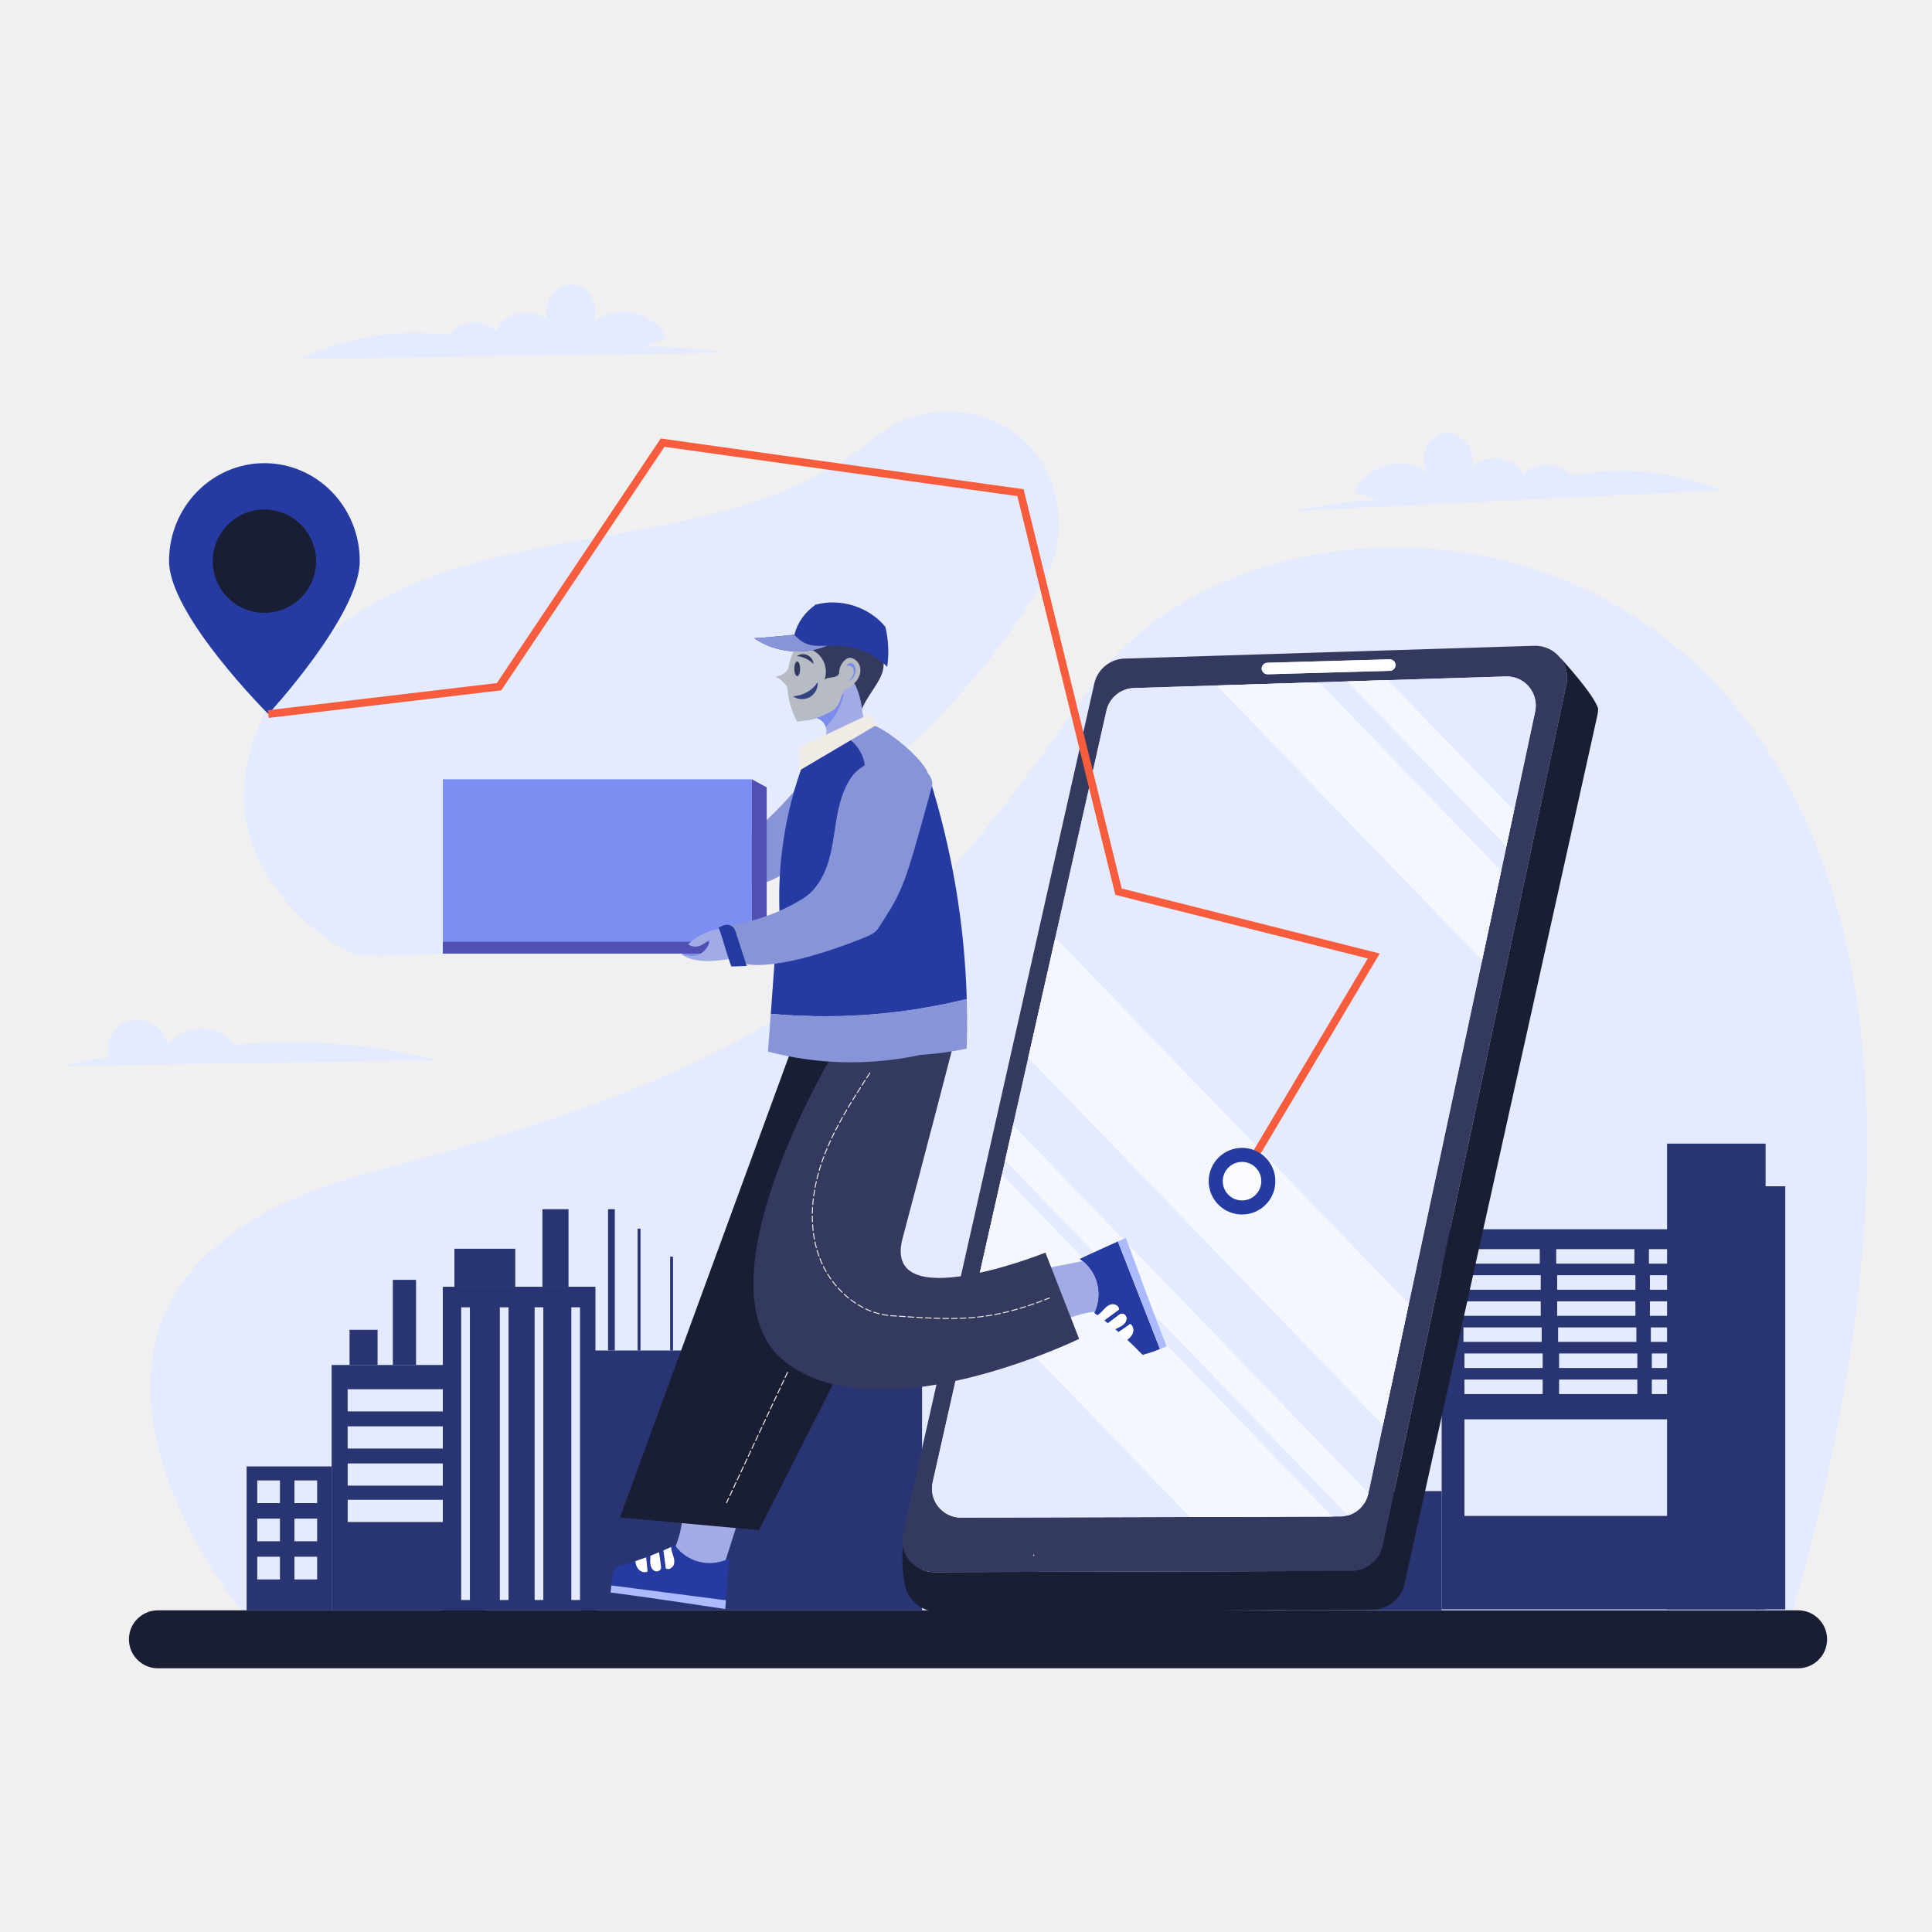
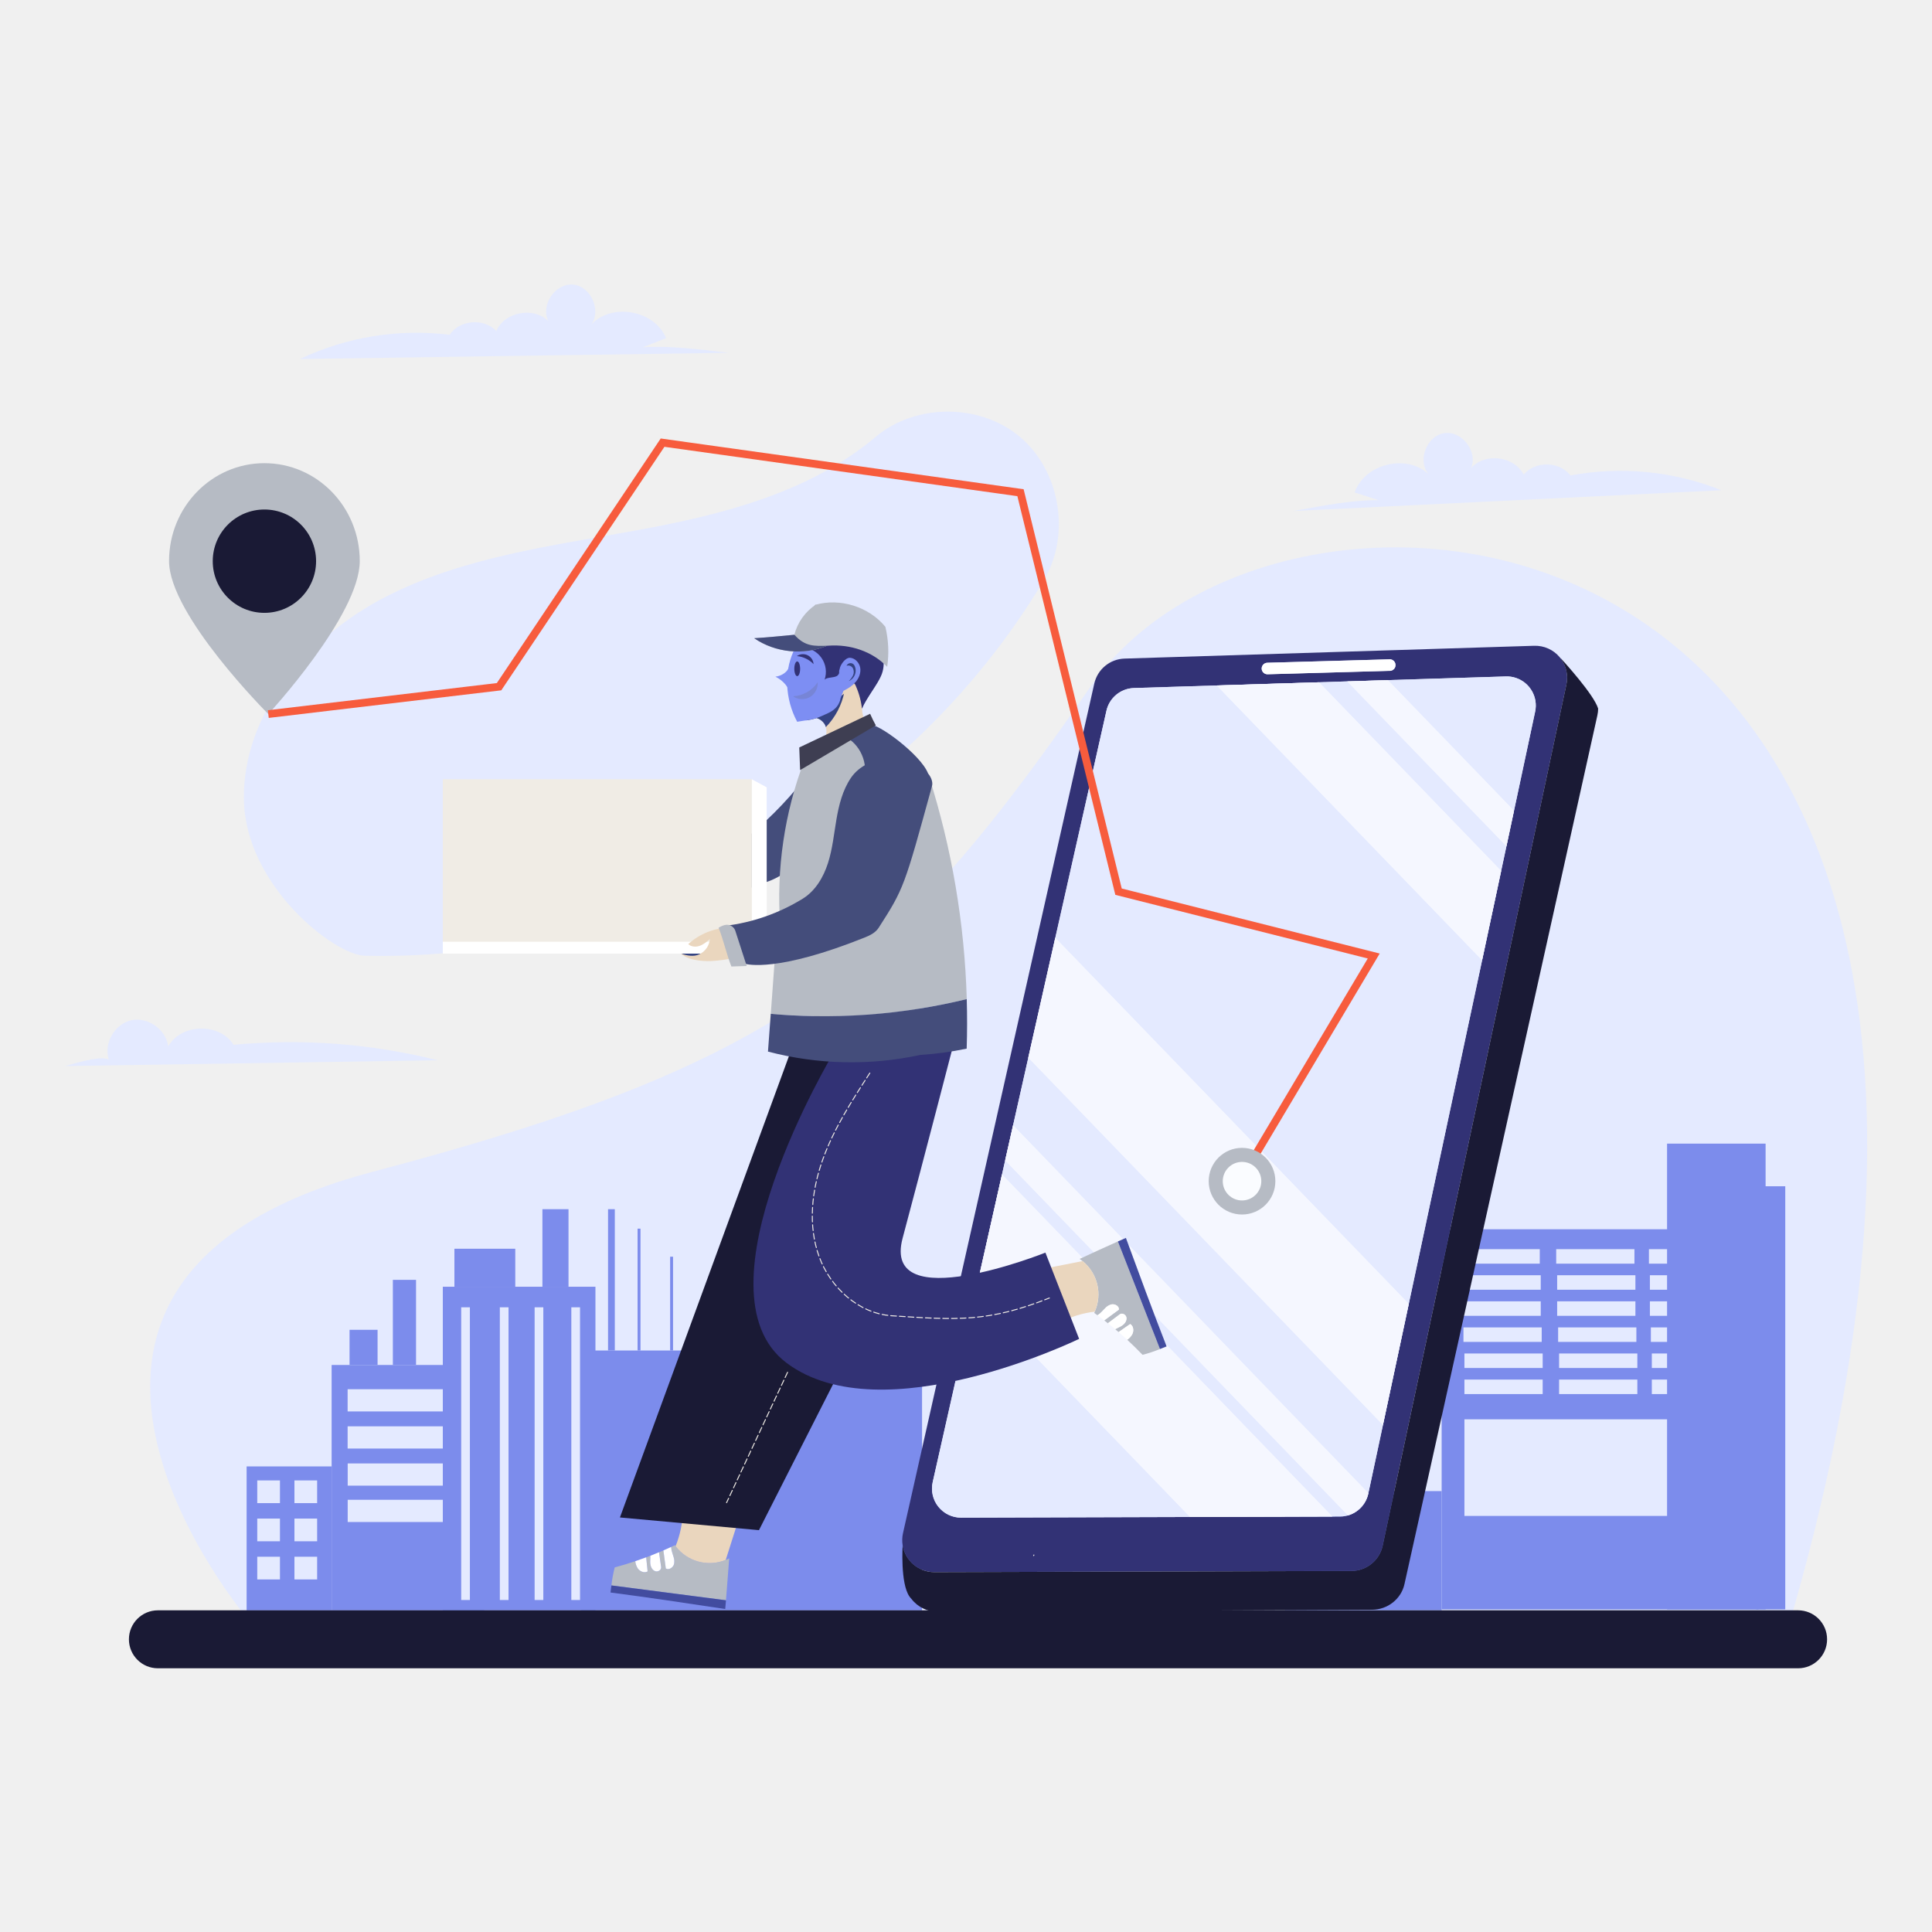
<svg xmlns="http://www.w3.org/2000/svg" data-name="Layer 1" viewBox="0 0 2000 2000" id="DeliveryLocation">
-   <g data-name="Layer 5" fill="#acbaff" class="color000000 svgShape">
+   <g data-name="Layer 5" fill="#424c9f" class="color000000 svgShape">
    <path fill="#e4eaff" d="M258.39,1678.41s-301.33-352.15,127.14-465.29S926.9,1003.17,1129.46,710s1074.09-214.76,719.58,982Z" class="colore2eefc svgShape" />
    <path fill="#e4eaff" d="M377.24,989.35c280.88,6.78,560.07-147.65,703.59-389.18,27.71-46.64,16.68-112.59-24.7-147.67s-108.25-35.17-149.72-.19c-68.65,57.89-159.68,80.71-248,96.79s-179.46,27.76-259.33,68.8S251.24,737.6,252.49,827.39,346.54,988.61,377.24,989.35Z" class="colore2eefc svgShape" />
-     <rect width="328" height="393.49" x="1492.39" y="1272.53" fill="#293573" class="colorccdeff svgShape" />
+     <rect width="328" height="393.49" x="1492.39" y="1272.53" fill="#7c8cec" class="colorccdeff svgShape" />
    <rect width="81" height="15" x="1512.97" y="1293.13" fill="#e4eaff" class="colore2eefc svgShape" />
    <rect width="81" height="15" x="1610.97" y="1293.13" fill="#e4eaff" class="colore2eefc svgShape" />
    <rect width="81" height="15" x="1706.97" y="1293.13" fill="#e4eaff" class="colore2eefc svgShape" />
    <rect width="81" height="15" x="1513.97" y="1320.13" fill="#e4eaff" class="colore2eefc svgShape" />
    <rect width="81" height="15" x="1611.97" y="1320.13" fill="#e4eaff" class="colore2eefc svgShape" />
    <rect width="81" height="15" x="1707.97" y="1320.13" fill="#e4eaff" class="colore2eefc svgShape" />
    <rect width="81" height="15" x="1513.97" y="1347.13" fill="#e4eaff" class="colore2eefc svgShape" />
    <rect width="81" height="15" x="1611.97" y="1347.13" fill="#e4eaff" class="colore2eefc svgShape" />
    <rect width="81" height="15" x="1707.97" y="1347.13" fill="#e4eaff" class="colore2eefc svgShape" />
    <rect width="81" height="15" x="1514.97" y="1374.13" fill="#e4eaff" class="colore2eefc svgShape" />
    <rect width="81" height="15" x="1612.97" y="1374.13" fill="#e4eaff" class="colore2eefc svgShape" />
    <rect width="81" height="15" x="1708.97" y="1374.13" fill="#e4eaff" class="colore2eefc svgShape" />
    <rect width="81" height="15" x="1515.97" y="1401.13" fill="#e4eaff" class="colore2eefc svgShape" />
    <rect width="81" height="15" x="1613.97" y="1401.13" fill="#e4eaff" class="colore2eefc svgShape" />
    <rect width="81" height="15" x="1709.97" y="1401.13" fill="#e4eaff" class="colore2eefc svgShape" />
    <rect width="81" height="15" x="1515.97" y="1428.13" fill="#e4eaff" class="colore2eefc svgShape" />
    <rect width="81" height="15" x="1613.97" y="1428.13" fill="#e4eaff" class="colore2eefc svgShape" />
    <rect width="81" height="15" x="1709.97" y="1428.13" fill="#e4eaff" class="colore2eefc svgShape" />
    <rect width="275" height="100" x="1515.97" y="1469.28" fill="#e4eaff" class="colore2eefc svgShape" />
-     <rect width="102" height="482.15" x="1725.74" y="1183.88" fill="#293573" class="colorccdeff svgShape" />
-     <rect width="30" height="438" x="1818.1" y="1228.02" fill="#293573" class="colorccdeff svgShape" />
-     <rect width="158" height="254" x="343.3" y="1413.03" fill="#293573" class="colorccdeff svgShape" />
+     <rect width="102" height="482.15" x="1725.74" y="1183.88" fill="#7c8cec" class="colorccdeff svgShape" />
+     <rect width="30" height="438" x="1818.1" y="1228.02" fill="#7c8cec" class="colorccdeff svgShape" />
+     <rect width="158" height="254" x="343.3" y="1413.03" fill="#7c8cec" class="colorccdeff svgShape" />
    <rect width="117.5" height="23" x="359.87" y="1438.12" fill="#e4eaff" class="colore2eefc svgShape" />
    <rect width="117.5" height="23" x="359.87" y="1476.53" fill="#e4eaff" class="colore2eefc svgShape" />
    <rect width="117.5" height="23" x="359.93" y="1514.94" fill="#e4eaff" class="colore2eefc svgShape" />
    <rect width="117.5" height="23" x="359.93" y="1552.58" fill="#e4eaff" class="colore2eefc svgShape" />
-     <rect width="158" height="335" x="458.4" y="1332.03" fill="#293573" class="colorccdeff svgShape" />
-     <rect width="353.11" height="269" x="601.4" y="1398.03" fill="#293573" class="colorccdeff svgShape" />
-     <rect width="88" height="149" x="255.3" y="1518.03" fill="#293573" class="colorccdeff svgShape" />
-     <rect width="3" height="126.14" x="660.04" y="1271.89" fill="#293573" class="colorccdeff svgShape" />
-     <rect width="3" height="97.1" x="693.72" y="1300.93" fill="#293573" class="colorccdeff svgShape" />
-     <rect width="7" height="146.27" x="629.45" y="1251.76" fill="#293573" class="colorccdeff svgShape" />
-     <rect width="29" height="36.41" x="361.86" y="1376.62" fill="#293573" class="colorccdeff svgShape" />
-     <rect width="63" height="39.34" x="470.41" y="1292.69" fill="#293573" class="colorccdeff svgShape" />
-     <rect width="27" height="80.27" x="561.51" y="1251.76" fill="#293573" class="colorccdeff svgShape" />
-     <rect width="24" height="88.14" x="406.68" y="1324.9" fill="#293573" class="colorccdeff svgShape" />
+     <rect width="158" height="335" x="458.4" y="1332.03" fill="#7c8cec" class="colorccdeff svgShape" />
+     <rect width="353.11" height="269" x="601.4" y="1398.03" fill="#7c8cec" class="colorccdeff svgShape" />
+     <rect width="88" height="149" x="255.3" y="1518.03" fill="#7c8cec" class="colorccdeff svgShape" />
+     <rect width="3" height="126.14" x="660.04" y="1271.89" fill="#7c8cec" class="colorccdeff svgShape" />
+     <rect width="3" height="97.1" x="693.72" y="1300.93" fill="#7c8cec" class="colorccdeff svgShape" />
+     <rect width="7" height="146.27" x="629.45" y="1251.76" fill="#7c8cec" class="colorccdeff svgShape" />
+     <rect width="29" height="36.41" x="361.86" y="1376.62" fill="#7c8cec" class="colorccdeff svgShape" />
+     <rect width="63" height="39.34" x="470.41" y="1292.69" fill="#7c8cec" class="colorccdeff svgShape" />
+     <rect width="27" height="80.27" x="561.51" y="1251.76" fill="#7c8cec" class="colorccdeff svgShape" />
+     <rect width="24" height="88.14" x="406.68" y="1324.9" fill="#7c8cec" class="colorccdeff svgShape" />
    <rect width="23.5" height="23.5" x="266.3" y="1532.53" fill="#e4eaff" class="colore2eefc svgShape" />
    <rect width="23.5" height="23.5" x="304.8" y="1532.53" fill="#e4eaff" class="colore2eefc svgShape" />
    <rect width="23.5" height="23.5" x="266.3" y="1572.03" fill="#e4eaff" class="colore2eefc svgShape" />
    <rect width="23.5" height="23.5" x="304.8" y="1572.03" fill="#e4eaff" class="colore2eefc svgShape" />
    <rect width="23.5" height="23.5" x="266.3" y="1611.53" fill="#e4eaff" class="colore2eefc svgShape" />
    <rect width="23.5" height="23.5" x="304.8" y="1611.53" fill="#e4eaff" class="colore2eefc svgShape" />
    <rect width="9" height="303" x="477.43" y="1353.32" fill="#e4eaff" class="colore2eefc svgShape" />
    <rect width="9" height="303" x="517.43" y="1353.32" fill="#e4eaff" class="colore2eefc svgShape" />
    <rect width="9" height="303" x="553.44" y="1353.32" fill="#e4eaff" class="colore2eefc svgShape" />
    <rect width="9" height="303" x="591.44" y="1353.32" fill="#e4eaff" class="colore2eefc svgShape" />
-     <rect width="162" height="123.31" x="1330.39" y="1543.57" fill="#293573" class="colorccdeff svgShape" />
-     <rect width="6" height="6" x="1638.43" y="1635.76" fill="#293573" class="colorccdeff svgShape" />
-     <path fill="#8794d8" d="M832.33,806.72A387.52,387.52,0,0,1,687.57,920c3.91,12.51,17.45,20.14,30.55,20.73s25.77-4.49,37.46-10.43,23-12.89,35.62-16.51a70.18,70.18,0,0,0,45.56-42.07C844.29,851.66,841.78,828.09,832.33,806.72Z" class="colore44531 svgShape" />
-     <path fill="#a1abe6" d="M896.18,723.15c-7.31,8.44-3.22,26.45,7.11,26.93-15.06-1-39.73,9.49-53.52,19.19a15.76,15.76,0,0,0,5.15-16.64,12.81,12.81,0,0,0-1.56-3.43,14.72,14.72,0,0,0-8-5.89,15.59,15.59,0,0,0-11.13.62,90.11,90.11,0,0,0,12.15-8.06,93.73,93.73,0,0,0,22.79-26c4-2,8.3-3.7,12.79-4a18.33,18.33,0,0,1,3.77.18,13.89,13.89,0,0,1,8.42,4.34C897.11,713.79,898.9,720,896.18,723.15Z" class="colorfbb8a5 svgShape" />
-     <path fill="#263ba2" d="M751.53,1656.62l-118.6-15.39a136.3,136.3,0,0,1,3.41-18.64q10.74-2.89,21.3-6.45a17.29,17.29,0,0,0,2.49,7.32c2.21,3.3,6.9,5.3,10.28,3.24-.51-4.85-1-9.68-1.51-14.54,1.46-.53,2.89-1.08,4.35-1.65,0,.75,0,1.5,0,2.24-.12,2.75-.35,5.55.38,8.21s2.67,5.17,5.38,5.71,5.84-1.77,5.45-4.49q-1.06-7.64-2.16-15.28c1.51-.62,3-1.26,4.48-1.9q1.26,9.32,2.5,18.66c3.11,2,7.47-.84,8.45-4.4a13.66,13.66,0,0,0-.38-7.24c-.32-1.21-.73-2.41-1.11-3.58-.05-.17-.12-.35-.17-.52a23.2,23.2,0,0,1-1.32-6.51h0c1.3-.59,2.59-1.2,3.87-1.82.24.35.5.69.76,1a44.29,44.29,0,0,0,51.93,14.26c1.21-.5,2.41-1,3.56-1.64C753.81,1627.28,752.78,1641.35,751.53,1656.62Z" class="colorf75c3d svgShape" />
-     <path d="M750.76,1665.66c-39.49-6-79-11.91-118.75-17.1.29-2.45.6-4.91.92-7.33q59.31,7.71,118.6,15.39Q751.16,1661.06,750.76,1665.66Z" fill="#acbaff" class="color000000 svgShape" />
+     <rect width="162" height="123.31" x="1330.39" y="1543.57" fill="#7c8cec" class="colorccdeff svgShape" />
+     <rect width="6" height="6" x="1638.43" y="1635.76" fill="#7c8cec" class="colorccdeff svgShape" />
+     <path fill="#444d7b" d="M832.33,806.72A387.52,387.52,0,0,1,687.57,920c3.91,12.51,17.45,20.14,30.55,20.73s25.77-4.49,37.46-10.43,23-12.89,35.62-16.51a70.18,70.18,0,0,0,45.56-42.07C844.29,851.66,841.78,828.09,832.33,806.72Z" class="colore44531 svgShape" />
+     <path fill="#ead6be" d="M896.18,723.15c-7.31,8.44-3.22,26.45,7.11,26.93-15.06-1-39.73,9.49-53.52,19.19a15.76,15.76,0,0,0,5.15-16.64,12.81,12.81,0,0,0-1.56-3.43,14.72,14.72,0,0,0-8-5.89,15.59,15.59,0,0,0-11.13.62,90.11,90.11,0,0,0,12.15-8.06,93.73,93.73,0,0,0,22.79-26c4-2,8.3-3.7,12.79-4a18.33,18.33,0,0,1,3.77.18,13.89,13.89,0,0,1,8.42,4.34C897.11,713.79,898.9,720,896.18,723.15Z" class="colorfbb8a5 svgShape" />
+     <path fill="#b6bbc4" d="M751.53,1656.62l-118.6-15.39a136.3,136.3,0,0,1,3.41-18.64q10.74-2.89,21.3-6.45a17.29,17.29,0,0,0,2.49,7.32c2.21,3.3,6.9,5.3,10.28,3.24-.51-4.85-1-9.68-1.51-14.54,1.46-.53,2.89-1.08,4.35-1.65,0,.75,0,1.5,0,2.24-.12,2.75-.35,5.55.38,8.21s2.67,5.17,5.38,5.71,5.84-1.77,5.45-4.49q-1.06-7.64-2.16-15.28c1.51-.62,3-1.26,4.48-1.9q1.26,9.32,2.5,18.66c3.11,2,7.47-.84,8.45-4.4a13.66,13.66,0,0,0-.38-7.24c-.32-1.21-.73-2.41-1.11-3.58-.05-.17-.12-.35-.17-.52a23.2,23.2,0,0,1-1.32-6.51h0c1.3-.59,2.59-1.2,3.87-1.82.24.35.5.69.76,1a44.29,44.29,0,0,0,51.93,14.26c1.21-.5,2.41-1,3.56-1.64C753.81,1627.28,752.78,1641.35,751.53,1656.62Z" class="colorf75c3d svgShape" />
+     <path d="M750.76,1665.66c-39.49-6-79-11.91-118.75-17.1.29-2.45.6-4.91.92-7.33q59.31,7.71,118.6,15.39Q751.16,1661.06,750.76,1665.66Z" fill="#424c9f" class="color000000 svgShape" />
    <path fill="#ffffff" d="M689.24 1623.65q-1.25-9.33-2.5-18.66c2.66-1.17 5.32-2.36 8-3.59a23.2 23.2 0 001.32 6.51c0 .17.12.35.17.52.38 1.17.79 2.37 1.11 3.58a13.66 13.66 0 01.38 7.24C696.71 1622.81 692.36 1625.66 689.24 1623.65zM679 1626.66c-2.71-.53-4.64-3.06-5.38-5.71s-.5-5.46-.38-8.21c0-.74 0-1.49 0-2.24 3-1.15 6-2.37 9-3.62q1.1 7.63 2.16 15.28C684.81 1624.89 681.67 1627.18 679 1626.66zM670.41 1626.7c-3.38 2.07-8.07.06-10.28-3.24a17.15 17.15 0 01-2.49-7.32q5.65-1.89 11.26-4Q669.65 1619.44 670.41 1626.7z" class="colorffffff svgShape" />
-     <path fill="#a1abe6" d="M751.27,1614.86a44.29,44.29,0,0,1-51.93-14.26,100.65,100.65,0,0,0,7.49-36.81c18.85,5.17,37.69,10.32,55.85,15.16Q757,1596.89,751.27,1614.86Z" class="colorfbb8a5 svgShape" />
-     <path fill="#343a5f" d="M884.33,707.76c7.75,3.68,11.39,14.16,7.58,21.85,2.34-2.79-.95.75.57,4,4-11.1,16.47-25,20.46-36.12a30.9,30.9,0,0,0-46.48-36c-10.7,7.29-39.79-3.7-36.17,8.72,1.11,3.81,18.46,34.23,22.43,34.29s19-4.23,22.94-3.7S883.72,704.43,884.33,707.76Z" class="color38385c svgShape" />
-     <path fill="#7c8cec" d="M874.15,716a72.22,72.22,0,0,1-19.23,36.68,12.81,12.81,0,0,0-1.56-3.43,14.72,14.72,0,0,0-8-5.89,67.33,67.33,0,0,1-11.08,2.41c-.18-.51-.37-1-.55-1.52h0c-.17-.48-.35-1-.52-1.43,4.5-2.17,8.91-4.48,13.18-6.88a239.33,239.33,0,0,0,24.92-16c.78-.57,1.53-1.13,2.27-1.7C873.74,717.43,874,716.69,874.15,716Z" class="colorf8856c svgShape" />
-     <path fill="#b6bbc4" d="M885.82,705.94l-.11.13c-3.38,4-7.9,6.76-12.55,9.08-.38,1.29-1.15,2.94-1.89,4.72a23.76,23.76,0,0,0-1.69,5.53c-3.36,9.25-9.64,11.71-18.59,15.67-2.2,1-4,1.67-5.66,2.24a67.33,67.33,0,0,1-11.08,2.41c-2.43.37-5.33.82-9,1.45-12.58-23.17-14.61-53.91-1.47-77.58,5-9,20-13.15,32.41-10.48a91.37,91.37,0,0,1-25.85,11.18,25.22,25.22,0,0,1,23.22,33.49c1.84-3,10.91-1.87,13.53-4.54,2.85-2.89.71-3.23,2.11-6.57.38-4,5.8-12.23,11-11.73s9.45,5.25,10.3,10.44S889.21,701.93,885.82,705.94Z" class="colorfbb6a6 svgShape" />
-     <path fill="#263ba2" d="M918.4,690.31c-15.66-16.21-38.24-23.43-60.36-21.93H858l-1.89.16c-24.14,10.06-53.68,7.13-75.38-7.87,12.74-.75,27.17-2.17,41.61-3.57,4.24-3,8.32-6,12.42-9a59.45,59.45,0,0,1,9-21.94c25.87-7.43,55.74,1.9,72.78,22.73A109.21,109.21,0,0,1,918.4,690.31Z" class="colorf75c3d svgShape" />
-     <path fill="#8794d8" d="M858,668.39l-1.89.16c-24.14,10.06-53.68,7.13-75.38-7.87,12.74-.75,27.17-2.17,41.61-3.57C833.38,669.45,842.91,669,858,668.39Z" class="colore44531 svgShape" />
-     <path fill="#7c8cec" d="M705.16,987.12l22.18,0s4.5,3.36-4.33,3.36A63.85,63.85,0,0,1,708.46,989Z" class="colorf8856c svgShape" />
-     <ellipse cx="825.28" cy="692.33" fill="#343a5f" rx="3.01" ry="7.62" class="color38385c svgShape" />
-     <path fill="#344382" d="M821.05,720.76a32.58,32.58,0,0,0,25.43-14.53,16.62,16.62,0,0,1-8.5,15.62C832.45,724.82,825.19,724.17,821.05,720.76Z" class="colorfefefe svgShape" />
-     <path fill="#343a5f" d="M824.92,679.17a11,11,0,0,1,17.28,8.34A27.58,27.58,0,0,0,824.92,679.17Z" class="color38385c svgShape" />
-     <path fill="#7c8cec" d="M876.31,689.23a4.54,4.54,0,0,1,8.26-.24,11.83,11.83,0,0,1-6,16.1,18.19,18.19,0,0,0,4.49-6,8.46,8.46,0,0,0-.14-7.29A5.56,5.56,0,0,0,876.31,689.23Z" class="colorf8856c svgShape" />
-     <rect width="319.93" height="180.44" x="458.4" y="806.72" fill="#7d8ef3" class="colorfebe3d svgShape" />
-     <rect width="319.93" height="12.29" x="458.4" y="974.88" fill="#5050b3" class="colorec7f37 svgShape" />
-     <polygon fill="#5050b3" points="778.33 978.2 778.33 806.72 793.69 815.04 793.69 978.2 778.33 978.2" class="colorec7f37 svgShape" />
-     <path fill="#a1abe6" d="M755.56,960.1a66.9,66.9,0,0,0-43.09,17.21c3,2.94,7.94,3.21,11.92,1.79s7.29-4.26,10.49-7a19.38,19.38,0,0,1-11,15.82c-6.1,2.83-12.5,1.3-19.15-.73,6.7,5.65,15.57,7.05,24.32,7.6s17.49-.78,26.16-2.09C755.38,981.51,755.51,970.36,755.56,960.1Z" class="colorfbb8a5 svgShape" />
-     <path fill="#263ba2" d="M952.23,1044.07a622.74,622.74,0,0,1-110,7.81q-22.19-.36-44.32-2.35,3-41.12,6-82.23c48.22-4.37,90-47.18,93.22-95.49,2-30.15,22.1-47.23,52-57,0,2.14,0,4.27.07,6.38C950,898.65,951.39,967.32,952.23,1044.07Z" class="colorf75c3d svgShape" />
-     <path fill="#263ba2" d="M1000.79 1034.27q-24.06 5.87-48.56 9.8a622.74 622.74 0 01-110 7.81c22.69-81.31 58.06-159.25 107-230.65q6.06-8.87 12.41-17.59A842.91 842.91 0 011000.79 1034.27zM832.63 787.22a399.83 399.83 0 00-25 170.13C864.28 919.26 901.22 853.27 904 785c.44-10.57-8.54-20-18.86-22.37s-21.27 1.24-30 7.29S839.7 784.28 832.63 787.22z" class="colorf75c3d svgShape" />
-     <path fill="#8794d8" d="M899.62,750.22c8.33-2.59,53.64,31.12,61,50.25-16.3.24-52.57.1-66.93,7.8,6.1-17.56-3.39-39-20.48-46.35C882.72,757.52,892.2,753.11,899.62,750.22Z" class="colore44531 svgShape" />
-     <path fill="#8794d8" d="M750.65,958.45a199,199,0,0,0,80.47-28.21c13-8.07,21.32-22.17,26-36.78s6.16-30,8.74-45.11,6.41-30.41,15-43.08,23.31-18.42,38.22-22c19.83-4.78,49.58,16.44,45.69,30.6-28.57,104.13-29.11,106-55.13,146.48-3.28,5.1-8.74,7.84-14.37,10.1-90.35,36.23-121.73,28.07-125,27C766.37,986.15,755.37,968.49,750.65,958.45Z" class="colore44531 svgShape" />
-     <path fill="#263ba2" d="M743.9,960.38c5.17,13.12,8.07,27,13.23,40.14-.74.26.78-.25,0,0L773,1000l-11.82-36.49a9.2,9.2,0,0,0-7.55-6.13C750.18,957,746.59,958.74,743.9,960.38Z" class="colorf75c3d svgShape" />
-     <path fill="#f0ece5" d="M900.73,738.92l-73.34,34.85q.45,11.72.89,23.42l78.36-46.27C904.55,747,902.46,743,900.73,738.92Z" class="color463e52 svgShape" />
-     <path fill="#a8c7ff" d="M833.71,744.19c.17-.1.33-.17.5-.26a3.06,3.06,0,0,1-.5.27c-.34.21-.67.38-1,.57A9.12,9.12,0,0,1,833.71,744.19Z" class="colorffa8a8 svgShape" />
-     <polygon fill="#1a1e35" points="824.46 1072.16 641.75 1570.87 785.67 1584.01 887.66 1383.15 955.24 1077.79 824.46 1072.16" class="color1a1a35 svgShape" />
-     <path fill="#343a5f" d="M934.81,1587l198-879.38a33.14,33.14,0,0,1,31.3-25.85l424-13.26a33.08,33.08,0,0,1,33.45,40.05l-4.39,20.6L1431.36,1600a33.15,33.15,0,0,1-32.32,26.23l-431.8,1.25a33.21,33.21,0,0,1-32.82-27.71h0A33.44,33.44,0,0,1,934.81,1587Zm502.9-904.46-125.85,3.54a6,6,0,0,0-5.78,6.11c0,.08,0,.16,0,.24a6,6,0,0,0,6.11,5.55l125.85-3.54a6,6,0,1,0-.34-11.9ZM995,1571.07l392.13-1.14a30.1,30.1,0,0,0,29.35-23.82l172.7-809.49a30.12,30.12,0,0,0-19.82-34.82h0a29.82,29.82,0,0,0-10.55-1.54l-385,12a30.1,30.1,0,0,0-28.42,23.48l-29.71,132-.18.77L965.52,1534.36A30.1,30.1,0,0,0,995,1571.07Z" class="color38385c svgShape" />
-     <path fill="#1a1e35" d="M941.43,1652.64a18.46,18.46,0,0,0,2.06,2.51l0,0a34.47,34.47,0,0,0,27.74,13.45l449-2.18c16.22-.08,30.24-11.12,33.66-26.53L1647.37,768.6l6.23-28.08a33.17,33.17,0,0,0,.79-7h0c-2.2-7.29-11.12-19.48-19.85-30.25-9.58-11.82-18.93-21.92-18.93-21.92l-.09.31a32.9,32.9,0,0,1,6,26.94l-4.39,20.6L1431.36,1600a33.15,33.15,0,0,1-32.32,26.23l-431.8,1.25a33.21,33.21,0,0,1-32.82-27.71h0S931.91,1639,941.43,1652.64Z" class="color1a1a35 svgShape" />
+     <path fill="#ead6be" d="M751.27,1614.86a44.29,44.29,0,0,1-51.93-14.26,100.65,100.65,0,0,0,7.49-36.81c18.85,5.17,37.69,10.32,55.85,15.16Q757,1596.89,751.27,1614.86Z" class="colorfbb8a5 svgShape" />
+     <path fill="#323275" d="M884.33,707.76c7.75,3.68,11.39,14.16,7.58,21.85,2.34-2.79-.95.75.57,4,4-11.1,16.47-25,20.46-36.12a30.9,30.9,0,0,0-46.48-36c-10.7,7.29-39.79-3.7-36.17,8.72,1.11,3.81,18.46,34.23,22.43,34.29s19-4.23,22.94-3.7S883.72,704.43,884.33,707.76Z" class="color38385c svgShape" />
+     <path fill="#344382" d="M874.15,716a72.22,72.22,0,0,1-19.23,36.68,12.81,12.81,0,0,0-1.56-3.43,14.72,14.72,0,0,0-8-5.89,67.33,67.33,0,0,1-11.08,2.41c-.18-.51-.37-1-.55-1.52h0c-.17-.48-.35-1-.52-1.43,4.5-2.17,8.91-4.48,13.18-6.88a239.33,239.33,0,0,0,24.92-16c.78-.57,1.53-1.13,2.27-1.7C873.74,717.43,874,716.69,874.15,716Z" class="colorf8856c svgShape" />
+     <path fill="#7d8ef3" d="M885.82,705.94l-.11.13c-3.38,4-7.9,6.76-12.55,9.08-.38,1.29-1.15,2.94-1.89,4.72a23.76,23.76,0,0,0-1.69,5.53c-3.36,9.25-9.64,11.71-18.59,15.67-2.2,1-4,1.67-5.66,2.24a67.33,67.33,0,0,1-11.08,2.41c-2.43.37-5.33.82-9,1.45-12.58-23.17-14.61-53.91-1.47-77.58,5-9,20-13.15,32.41-10.48a91.37,91.37,0,0,1-25.85,11.18,25.22,25.22,0,0,1,23.22,33.49c1.84-3,10.91-1.87,13.53-4.54,2.85-2.89.71-3.23,2.11-6.57.38-4,5.8-12.23,11-11.73s9.45,5.25,10.3,10.44S889.21,701.93,885.82,705.94Z" class="colorfbb6a6 svgShape" />
+     <path fill="#b6bbc4" d="M918.4,690.31c-15.66-16.21-38.24-23.43-60.36-21.93H858l-1.89.16c-24.14,10.06-53.68,7.13-75.38-7.87,12.74-.75,27.17-2.17,41.61-3.57,4.24-3,8.32-6,12.42-9a59.45,59.45,0,0,1,9-21.94c25.87-7.43,55.74,1.9,72.78,22.73A109.21,109.21,0,0,1,918.4,690.31Z" class="colorf75c3d svgShape" />
+     <path fill="#444d7b" d="M858,668.39l-1.89.16c-24.14,10.06-53.68,7.13-75.38-7.87,12.74-.75,27.17-2.17,41.61-3.57C833.38,669.45,842.91,669,858,668.39Z" class="colore44531 svgShape" />
+     <path fill="#344382" d="M705.16,987.12l22.18,0s4.5,3.36-4.33,3.36A63.85,63.85,0,0,1,708.46,989Z" class="colorf8856c svgShape" />
+     <ellipse cx="825.28" cy="692.33" fill="#323275" rx="3.01" ry="7.62" class="color38385c svgShape" />
+     <path fill="#7785d6" d="M821.05,720.76a32.58,32.58,0,0,0,25.43-14.53,16.62,16.62,0,0,1-8.5,15.62C832.45,724.82,825.19,724.17,821.05,720.76Z" class="colorfefefe svgShape" />
+     <path fill="#323275" d="M824.92,679.17a11,11,0,0,1,17.28,8.34A27.58,27.58,0,0,0,824.92,679.17Z" class="color38385c svgShape" />
+     <path fill="#344382" d="M876.31,689.23a4.54,4.54,0,0,1,8.26-.24,11.83,11.83,0,0,1-6,16.1,18.19,18.19,0,0,0,4.49-6,8.46,8.46,0,0,0-.14-7.29A5.56,5.56,0,0,0,876.31,689.23Z" class="colorf8856c svgShape" />
+     <rect width="319.93" height="180.44" x="458.4" y="806.72" fill="#f0ece5" class="colorfebe3d svgShape" />
+     <rect width="319.93" height="12.29" x="458.4" y="974.88" fill="#ffffff" class="colorec7f37 svgShape" />
+     <polygon fill="#ffffff" points="778.33 978.2 778.33 806.72 793.69 815.04 793.69 978.2 778.33 978.2" class="colorec7f37 svgShape" />
+     <path fill="#ead6be" d="M755.56,960.1a66.9,66.9,0,0,0-43.09,17.21c3,2.94,7.94,3.21,11.92,1.79s7.29-4.26,10.49-7a19.38,19.38,0,0,1-11,15.82c-6.1,2.83-12.5,1.3-19.15-.73,6.7,5.65,15.57,7.05,24.32,7.6s17.49-.78,26.16-2.09C755.38,981.51,755.51,970.36,755.56,960.1Z" class="colorfbb8a5 svgShape" />
+     <path fill="#b6bbc4" d="M952.23,1044.07a622.74,622.74,0,0,1-110,7.81q-22.19-.36-44.32-2.35,3-41.12,6-82.23c48.22-4.37,90-47.18,93.22-95.49,2-30.15,22.1-47.23,52-57,0,2.14,0,4.27.07,6.38C950,898.65,951.39,967.32,952.23,1044.07Z" class="colorf75c3d svgShape" />
+     <path fill="#b6bbc4" d="M1000.79 1034.27q-24.06 5.87-48.56 9.8a622.74 622.74 0 01-110 7.81c22.69-81.31 58.06-159.25 107-230.65q6.06-8.87 12.41-17.59A842.91 842.91 0 011000.79 1034.27zM832.63 787.22a399.83 399.83 0 00-25 170.13C864.28 919.26 901.22 853.27 904 785c.44-10.57-8.54-20-18.86-22.37s-21.27 1.24-30 7.29S839.7 784.28 832.63 787.22z" class="colorf75c3d svgShape" />
+     <path fill="#444d7b" d="M899.62,750.22c8.33-2.59,53.64,31.12,61,50.25-16.3.24-52.57.1-66.93,7.8,6.1-17.56-3.39-39-20.48-46.35C882.72,757.52,892.2,753.11,899.62,750.22Z" class="colore44531 svgShape" />
+     <path fill="#444d7b" d="M750.65,958.45a199,199,0,0,0,80.47-28.21c13-8.07,21.32-22.17,26-36.78s6.16-30,8.74-45.11,6.41-30.41,15-43.08,23.31-18.42,38.22-22c19.83-4.78,49.58,16.44,45.69,30.6-28.57,104.13-29.11,106-55.13,146.48-3.28,5.1-8.74,7.84-14.37,10.1-90.35,36.23-121.73,28.07-125,27C766.37,986.15,755.37,968.49,750.65,958.45Z" class="colore44531 svgShape" />
+     <path fill="#b6bbc4" d="M743.9,960.38c5.17,13.12,8.07,27,13.23,40.14-.74.26.78-.25,0,0L773,1000l-11.82-36.49a9.2,9.2,0,0,0-7.55-6.13C750.18,957,746.59,958.74,743.9,960.38Z" class="colorf75c3d svgShape" />
+     <path fill="#3e3e52" d="M900.73,738.92l-73.34,34.85q.45,11.72.89,23.42l78.36-46.27C904.55,747,902.46,743,900.73,738.92Z" class="color463e52 svgShape" />
+     <path fill="#ffd7a8" d="M833.71,744.19c.17-.1.33-.17.5-.26a3.06,3.06,0,0,1-.5.27c-.34.21-.67.38-1,.57A9.12,9.12,0,0,1,833.71,744.19Z" class="colorffa8a8 svgShape" />
+     <polygon fill="#1a1a35" points="824.46 1072.16 641.75 1570.87 785.67 1584.01 887.66 1383.15 955.24 1077.79 824.46 1072.16" class="color1a1a35 svgShape" />
+     <path fill="#323275" d="M934.81,1587l198-879.38a33.14,33.14,0,0,1,31.3-25.85l424-13.26a33.08,33.08,0,0,1,33.45,40.05l-4.39,20.6L1431.36,1600a33.15,33.15,0,0,1-32.32,26.23l-431.8,1.25a33.21,33.21,0,0,1-32.82-27.71h0A33.44,33.44,0,0,1,934.81,1587Zm502.9-904.46-125.85,3.54a6,6,0,0,0-5.78,6.11c0,.08,0,.16,0,.24a6,6,0,0,0,6.11,5.55l125.85-3.54a6,6,0,1,0-.34-11.9ZM995,1571.07l392.13-1.14a30.1,30.1,0,0,0,29.35-23.82l172.7-809.49a30.12,30.12,0,0,0-19.82-34.82h0a29.82,29.82,0,0,0-10.55-1.54l-385,12a30.1,30.1,0,0,0-28.42,23.48l-29.71,132-.18.77L965.52,1534.36A30.1,30.1,0,0,0,995,1571.07Z" class="color38385c svgShape" />
+     <path fill="#1a1a35" d="M941.43,1652.64a18.46,18.46,0,0,0,2.06,2.51l0,0a34.47,34.47,0,0,0,27.74,13.45l449-2.18c16.22-.08,30.24-11.12,33.66-26.53L1647.37,768.6l6.23-28.08a33.17,33.17,0,0,0,.79-7h0c-2.2-7.29-11.12-19.48-19.85-30.25-9.58-11.82-18.93-21.92-18.93-21.92l-.09.31a32.9,32.9,0,0,1,6,26.94l-4.39,20.6L1431.36,1600a33.15,33.15,0,0,1-32.32,26.23l-431.8,1.25a33.21,33.21,0,0,1-32.82-27.71h0S931.91,1639,941.43,1652.64Z" class="color1a1a35 svgShape" />
    <path fill="#e4eaff" d="M995,1571.07l392.13-1.14a30.1,30.1,0,0,0,29.35-23.82l172.7-809.49a30.12,30.12,0,0,0-19.82-34.82h0a29.82,29.82,0,0,0-10.55-1.54l-385,12a30.1,30.1,0,0,0-28.42,23.48l-29.71,132-.18.77L965.52,1534.36A30.1,30.1,0,0,0,995,1571.07Z" class="colore2eefc svgShape" />
-     <g opacity=".64" fill="#acbaff" class="color000000 svgShape">
+     <g opacity=".64" fill="#424c9f" class="color000000 svgShape">
      <polygon fill="#ffffff" points="1394.75 705.39 1559.44 875.93 1567.25 839.29 1436.68 704.07 1394.75 705.39" class="colorffffff svgShape" />
      <polygon fill="#ffffff" points="1259.67 709.61 1534.26 993.97 1553.97 901.57 1365.41 706.3 1259.67 709.61" class="colorffffff svgShape" />
      <polygon fill="#ffffff" points="1064.48 1094.8 1431.63 1475.02 1458.34 1349.81 1092.39 970.83 1064.48 1094.8" class="colorffffff svgShape" />
      <path fill="#ffffff" d="M1040.54,1201.16l354.92,367.56a30.08,30.08,0,0,0,21-22.61l.07-.32L1048.7,1164.87Z" class="colorffffff svgShape" />
      <polygon fill="#ffffff" points="1009.33 1339.79 1232 1570.39 1379.21 1569.96 1037.24 1215.81 1009.33 1339.79" class="colorffffff svgShape" />
      <polygon fill="#ffffff" points="1259.67 709.61 1534.26 993.97 1553.97 901.57 1365.41 706.3 1259.67 709.61" class="colorffffff svgShape" />
      <polygon fill="#ffffff" points="1394.75 705.39 1559.44 875.93 1567.25 839.29 1436.68 704.07 1394.75 705.39" class="colorffffff svgShape" />
      <path fill="#ffffff" d="M1040.54,1201.16l354.92,367.56a30.08,30.08,0,0,0,21-22.61l.07-.32L1048.7,1164.87Z" class="colorffffff svgShape" />
      <polygon fill="#ffffff" points="1009.33 1339.79 1232 1570.39 1379.21 1569.96 1037.24 1215.81 1009.33 1339.79" class="colorffffff svgShape" />
      <polygon fill="#ffffff" points="1064.48 1094.8 1431.63 1475.02 1458.34 1349.81 1092.39 970.83 1064.48 1094.8" class="colorffffff svgShape" />
    </g>
    <path fill="#ffffff" d="M1306.09,692.46a6,6,0,0,0,6.11,5.55l125.85-3.54a6,6,0,1,0-.34-11.9l-125.85,3.54a6,6,0,0,0-5.78,6.11A1.85,1.85,0,0,0,1306.09,692.46Z" class="colorffffff svgShape" />
-     <path fill="#263ba2" d="M1157.22,1285.14q21.77,55.68,43.57,111.37a136.19,136.19,0,0,1-18,6q-7.71-8-15.9-15.57a17.26,17.26,0,0,0,5.22-5.71c1.83-3.53,1.33-8.6-2.11-10.57q-6,4.17-12,8.32c-1.17-1-2.34-2-3.54-3,.65-.38,1.32-.71,2-1,2.47-1.21,5-2.37,7-4.28s3.25-4.83,2.41-7.46-4.36-4.27-6.56-2.61q-6.18,4.61-12.35,9.25c-1.27-1-2.54-2-3.82-3l15.16-11.17c.27-3.7-4.33-6.15-7.92-5.29a13.61,13.61,0,0,0-6.16,3.82c-.9.87-1.76,1.8-2.6,2.7-.13.13-.25.27-.37.4a23.15,23.15,0,0,1-5.07,4.29h0c-1.14-.85-2.3-1.69-3.45-2.52.19-.38.36-.77.53-1.16a44.28,44.28,0,0,0-12.48-52.38c-1-.82-2.07-1.61-3.15-2.34C1130.41,1297.26,1143.23,1291.4,1157.22,1285.14Z" class="colorf75c3d svgShape" />
-     <path d="M1165.52,1281.47c13.78,37.48,27.56,75,42.14,112.33-2.29.92-4.6,1.84-6.87,2.72q-21.78-55.71-43.57-111.37C1159.94,1283.94,1162.7,1282.71,1165.52,1281.47Z" fill="#acbaff" class="color000000 svgShape" />
+     <path fill="#b6bbc4" d="M1157.22,1285.14q21.77,55.68,43.57,111.37a136.19,136.19,0,0,1-18,6q-7.71-8-15.9-15.57a17.26,17.26,0,0,0,5.22-5.71c1.83-3.53,1.33-8.6-2.11-10.57q-6,4.17-12,8.32c-1.17-1-2.34-2-3.54-3,.65-.38,1.32-.71,2-1,2.47-1.21,5-2.37,7-4.28s3.25-4.83,2.41-7.46-4.36-4.27-6.56-2.61q-6.18,4.61-12.35,9.25c-1.27-1-2.54-2-3.82-3l15.16-11.17c.27-3.7-4.33-6.15-7.92-5.29a13.61,13.61,0,0,0-6.16,3.82c-.9.87-1.76,1.8-2.6,2.7-.13.13-.25.27-.37.4a23.15,23.15,0,0,1-5.07,4.29h0c-1.14-.85-2.3-1.69-3.45-2.52.19-.38.36-.77.53-1.16a44.28,44.28,0,0,0-12.48-52.38c-1-.82-2.07-1.61-3.15-2.34C1130.41,1297.26,1143.23,1291.4,1157.22,1285.14Z" class="colorf75c3d svgShape" />
+     <path d="M1165.52,1281.47c13.78,37.48,27.56,75,42.14,112.33-2.29.92-4.6,1.84-6.87,2.72q-21.78-55.71-43.57-111.37C1159.94,1283.94,1162.7,1282.71,1165.52,1281.47Z" fill="#424c9f" class="color000000 svgShape" />
    <path fill="#ffffff" d="M1158.28 1355.61l-15.16 11.17c-2.3-1.77-4.63-3.53-7-5.25a23.43 23.43 0 005.07-4.29c.13-.13.25-.27.37-.4.84-.9 1.7-1.83 2.6-2.7a13.69 13.69 0 016.16-3.82C1154 1349.46 1158.55 1351.91 1158.28 1355.61zM1165.86 1363.16c.83 2.63-.45 5.54-2.41 7.46s-4.54 3.07-7 4.28c-.66.34-1.33.67-2 1q-3.69-3.14-7.51-6.16c4.11-3.09 8.24-6.18 12.35-9.25C1161.5 1358.9 1165 1360.55 1165.86 1363.16zM1170 1370.65c3.44 2 3.93 7 2.11 10.57a17.26 17.26 0 01-5.22 5.71q-4.38-4-8.91-8z" class="colorffffff svgShape" />
-     <path fill="#a1abe6" d="M1120.74,1305.46a44.28,44.28,0,0,1,12.48,52.38,100.84,100.84,0,0,0-35.88,11.14c-4.54-19-9.09-38-13.58-56.25Z" class="colorfbb8a5 svgShape" />
-     <path fill="#343a5f" d="M862.63,1090.34S715.16,1336.4,814.2,1410.85,1117.11,1386,1117.11,1386l-34.9-89.29s-170,68-147.82-15,53.82-205.1,53.82-205.1Z" class="color38385c svgShape" />
-     <path fill="#8794d8" d="M1000.7,1085.54a340,340,0,0,1-48,6.52A339.22,339.22,0,0,1,795,1088.6q1.13-15.4,2.27-30.82.3-4.12.61-8.25,22.11,2,44.32,2.35a622.74,622.74,0,0,0,110-7.81q24.46-3.93,48.56-9.8Q1001.53,1059.9,1000.7,1085.54Z" class="colore44531 svgShape" />
-     <path fill="#b6bbc4" d="M817.36,686.14c.9,6.66-6,13.37-14.69,14.34,8.5,4.17,14.33,11.34,15.44,19C820.59,708.92,821,698.1,817.36,686.14Z" class="colorfbb6a6 svgShape" />
-     <path fill="#343a5f" d="M884.48,707a80.56,80.56,0,0,1,7.65,25.18L910.2,702.8C901.7,704.27,893.19,705.74,884.48,707Z" class="color38385c svgShape" />
-     <path fill="#263ba2" d="M822.27,657.29A53.11,53.11,0,0,1,844.9,625.7a55.27,55.27,0,0,1-2.79,23.59c-1.24,3.57-5.37,5.23-9.12,5.73S825.27,655.32,822.27,657.29Z" class="colorf75c3d svgShape" />
+     <path fill="#ead6be" d="M1120.74,1305.46a44.28,44.28,0,0,1,12.48,52.38,100.84,100.84,0,0,0-35.88,11.14c-4.54-19-9.09-38-13.58-56.25Z" class="colorfbb8a5 svgShape" />
+     <path fill="#323275" d="M862.63,1090.34S715.16,1336.4,814.2,1410.85,1117.11,1386,1117.11,1386l-34.9-89.29s-170,68-147.82-15,53.82-205.1,53.82-205.1Z" class="color38385c svgShape" />
+     <path fill="#444d7b" d="M1000.7,1085.54a340,340,0,0,1-48,6.52A339.22,339.22,0,0,1,795,1088.6q1.13-15.4,2.27-30.82.3-4.12.61-8.25,22.11,2,44.32,2.35a622.74,622.74,0,0,0,110-7.81q24.46-3.93,48.56-9.8Q1001.53,1059.9,1000.7,1085.54Z" class="colore44531 svgShape" />
+     <path fill="#7d8ef3" d="M817.36,686.14c.9,6.66-6,13.37-14.69,14.34,8.5,4.17,14.33,11.34,15.44,19C820.59,708.92,821,698.1,817.36,686.14Z" class="colorfbb6a6 svgShape" />
+     <path fill="#323275" d="M884.48,707a80.56,80.56,0,0,1,7.65,25.18L910.2,702.8C901.7,704.27,893.19,705.74,884.48,707Z" class="color38385c svgShape" />
+     <path fill="#b6bbc4" d="M822.27,657.29A53.11,53.11,0,0,1,844.9,625.7a55.27,55.27,0,0,1-2.79,23.59c-1.24,3.57-5.37,5.23-9.12,5.73S825.27,655.32,822.27,657.29Z" class="colorf75c3d svgShape" />
    <path fill="none" stroke="#f0ece5" stroke-dasharray="6 3 6 3 6 3" stroke-linecap="round" stroke-linejoin="round" d="M815.28 1420.58l-63.14 135M1070.28 1609.75l-.27.55M900.44 1110.82c-18.57 28.65-37.3 57.62-48.81 89.76s-15.33 68.21-3.66 100.3 41 58.88 75 61.17c67.67 4.56 100.34 6.76 163.34-18.36" class="colorStrokef2f2f2 svgStroke" />
    <path fill="#e4eaff" d="M1427.2 517.81l-24.84-8c10-29.64 53.92-40.47 76.5-18.84-11.85-14.18-2-39.93 16.29-42.59s35 19.25 27.71 36.21c14.15-16.31 44.75-12.51 54.47 6.77 11.67-14.46 37.21-14 48.37.84A281.92 281.92 0 011782 507.48L1338.72 529C1370.63 523.16 1402.56 517.32 1427.2 517.81zM665.23 359.58l24.29-9.52c-11.8-29-56.36-37-77.53-14 10.93-14.9-.52-40-18.94-41.47S559.29 316 567.67 332.49c-15.15-15.39-45.45-9.66-53.94 10.19-12.56-13.7-38-11.65-48.22 3.88a281.8 281.8 0 00-155 25.08l443.74-6.45C722 361.36 689.79 357.54 665.23 359.58z" class="colore2eefc svgShape" />
-     <path fill="#1a1e35" d="M133.46,1697h0a30,30,0,0,1,30-30H1861.39a30,30,0,0,1,30,30h0a30,30,0,0,1-30,30H163.46A30,30,0,0,1,133.46,1697Z" class="color1a1a35 svgShape" />
-     <path fill="#263ba2" d="M175,580.82c0-56,44.19-101.34,98.71-101.34s98.71,45.37,98.71,101.34S277.75,739.2,277.75,739.2,175,636.79,175,580.82Z" class="colorf75c3d svgShape" />
-     <circle cx="273.72" cy="580.93" r="53.49" fill="#1a1e35" class="color1a1a35 svgShape" />
+     <path fill="#1a1a35" d="M133.46,1697h0a30,30,0,0,1,30-30H1861.39a30,30,0,0,1,30,30h0a30,30,0,0,1-30,30H163.46A30,30,0,0,1,133.46,1697Z" class="color1a1a35 svgShape" />
+     <path fill="#b6bbc4" d="M175,580.82c0-56,44.19-101.34,98.71-101.34s98.71,45.37,98.71,101.34S277.75,739.2,277.75,739.2,175,636.79,175,580.82Z" class="colorf75c3d svgShape" />
+     <circle cx="273.72" cy="580.93" r="53.49" fill="#1a1a35" class="color1a1a35 svgShape" />
    <polyline fill="none" stroke="#f75c3d" stroke-miterlimit="10" stroke-width="8" points="277.75 739.2 516.62 710.87 685.89 458.23 1056.41 510.03 1157.9 923.06 1422.08 989.65 1294.45 1204.19" />
-     <circle cx="1285.75" cy="1222.76" r="34.5" fill="#263ba2" class="colorf75c3d svgShape" />
+     <circle cx="1285.75" cy="1222.76" r="34.5" fill="#b6bbc4" class="colorf75c3d svgShape" />
    <circle cx="1285.75" cy="1222.76" r="19.95" fill="#fafcff" transform="rotate(-45 1285.746 1222.766)" class="colorf5f9fe svgShape" />
    <path fill="#e4eaff" d="M112.58,1096.82c-5.41-16.74,6.14-36.88,23.33-40.66s36.12,9.67,38.23,27.13c13.1-23.88,53.35-24.9,67.65-1.71a629.28,629.28,0,0,1,211.48,16l-386.17,6C86.1,1098.31,105.12,1093,112.58,1096.82Z" class="colore2eefc svgShape" />
  </g>
</svg>
